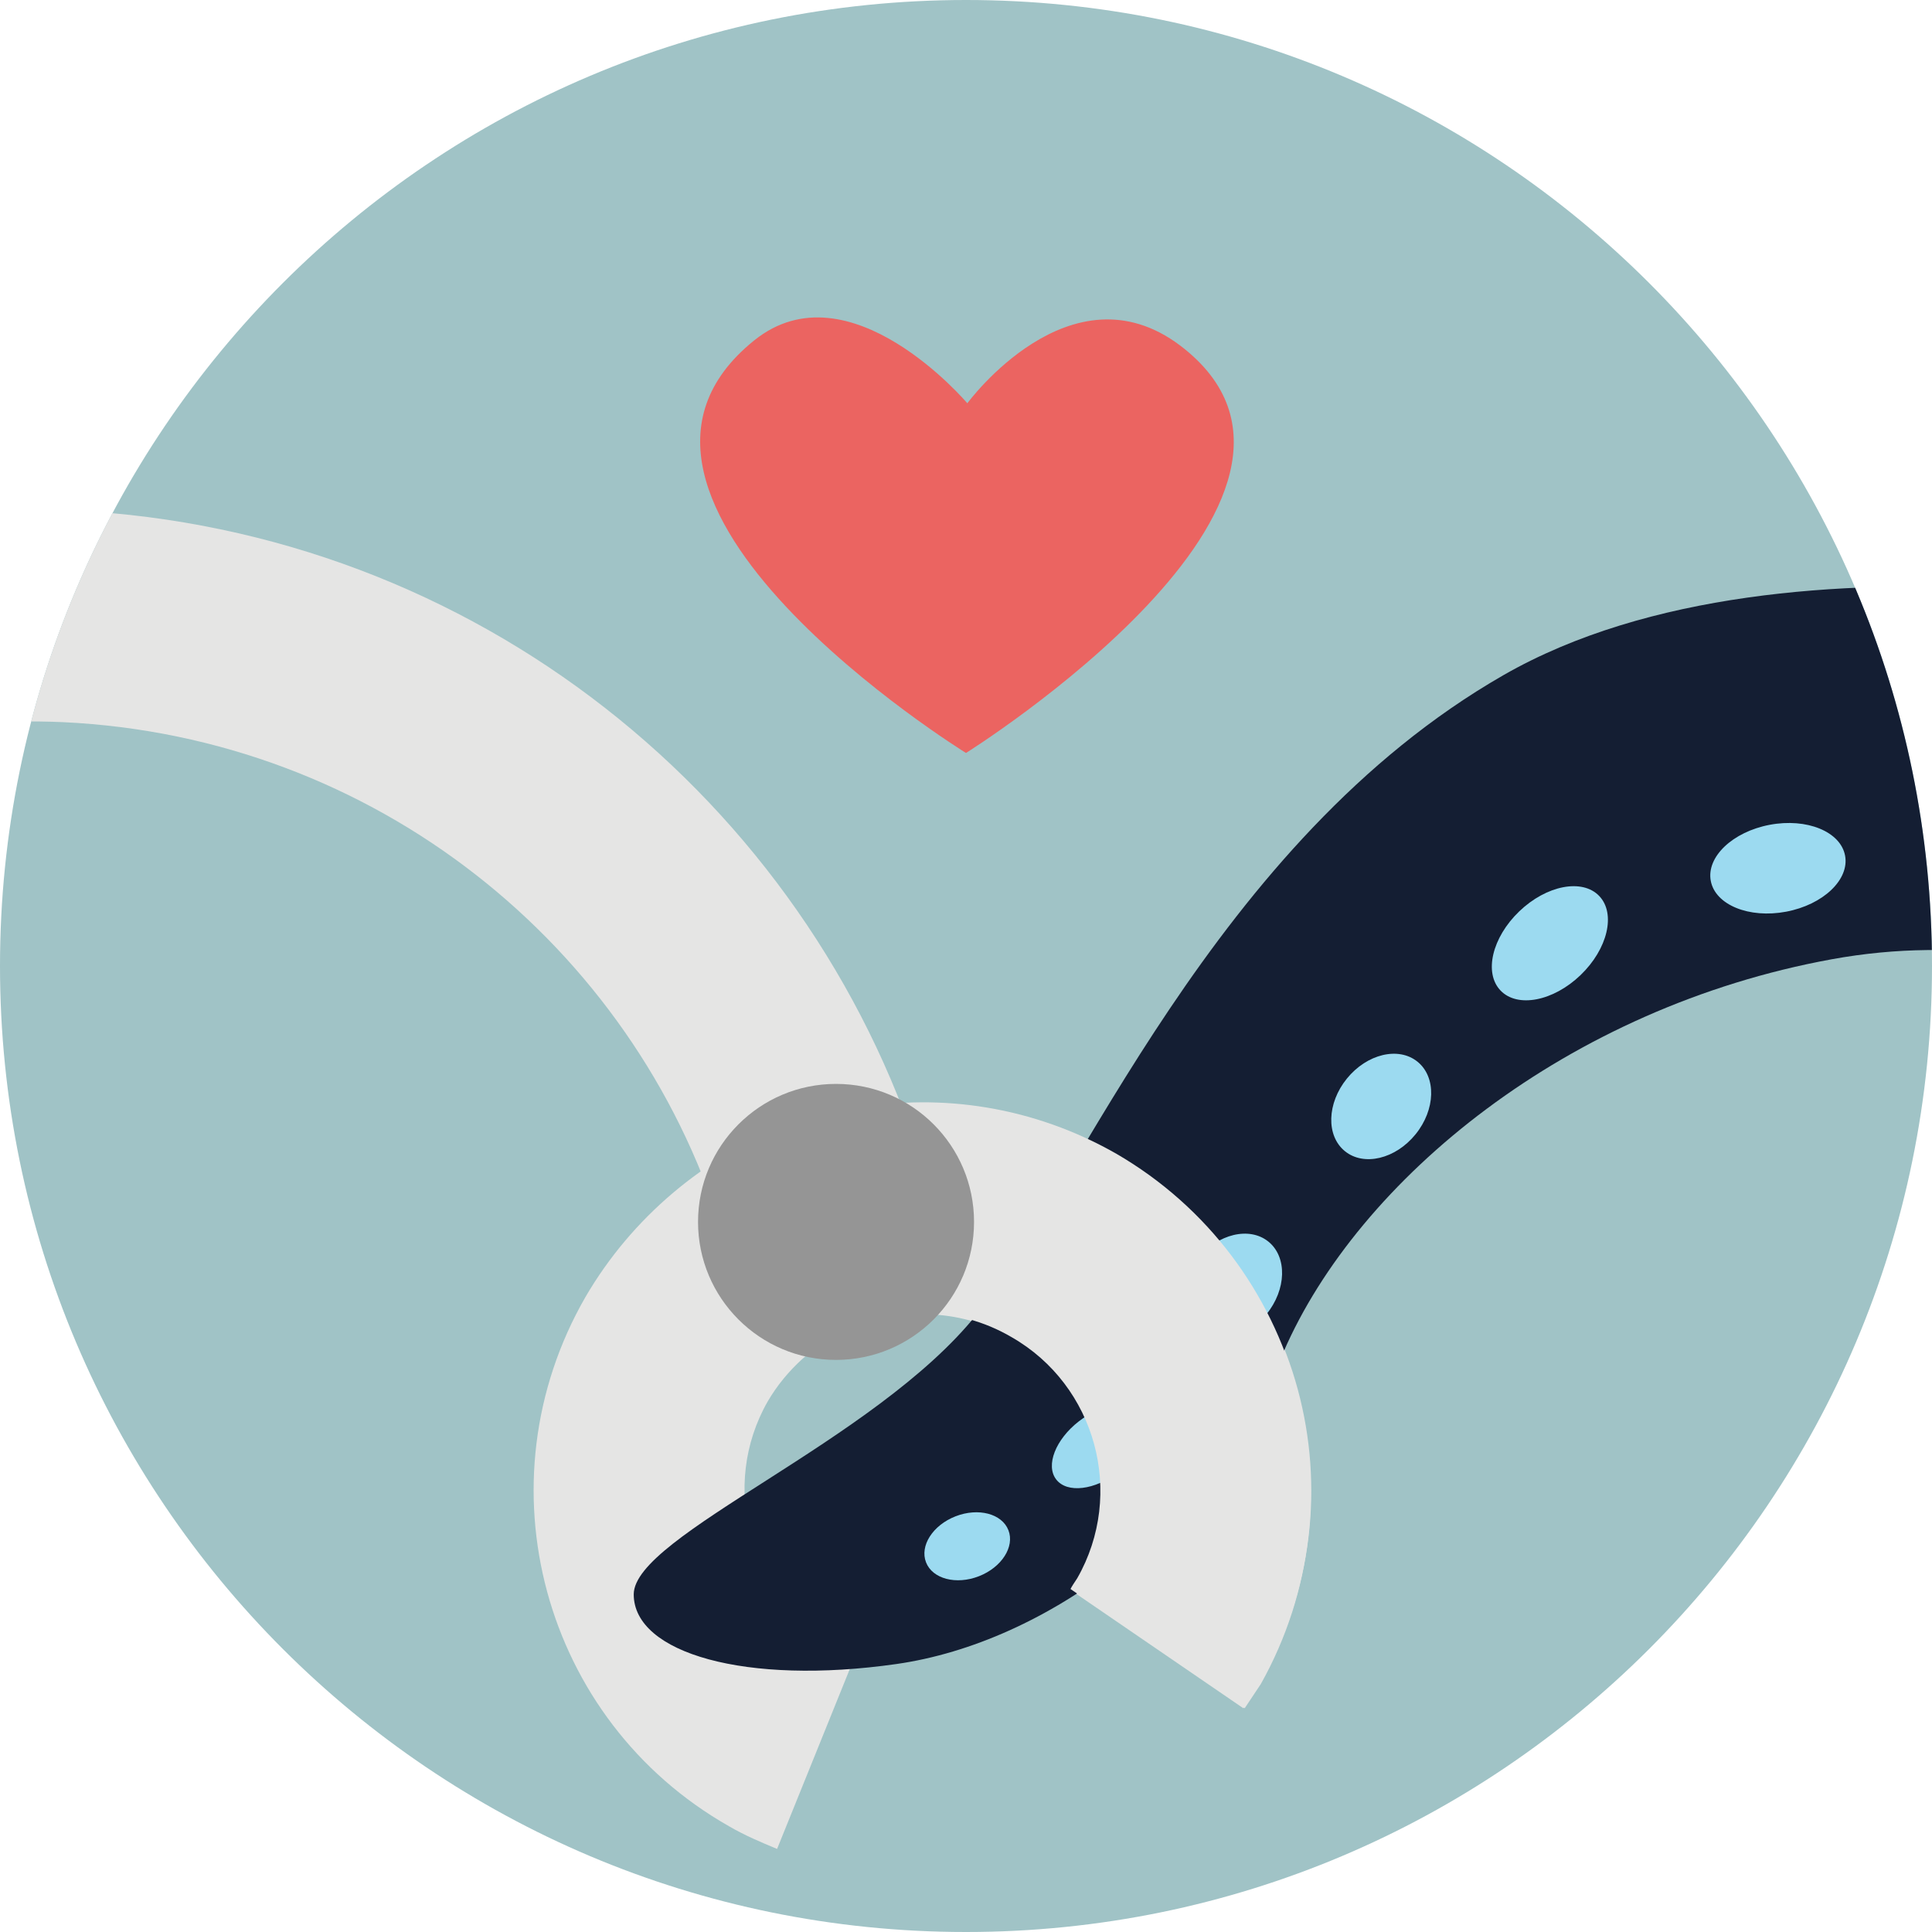
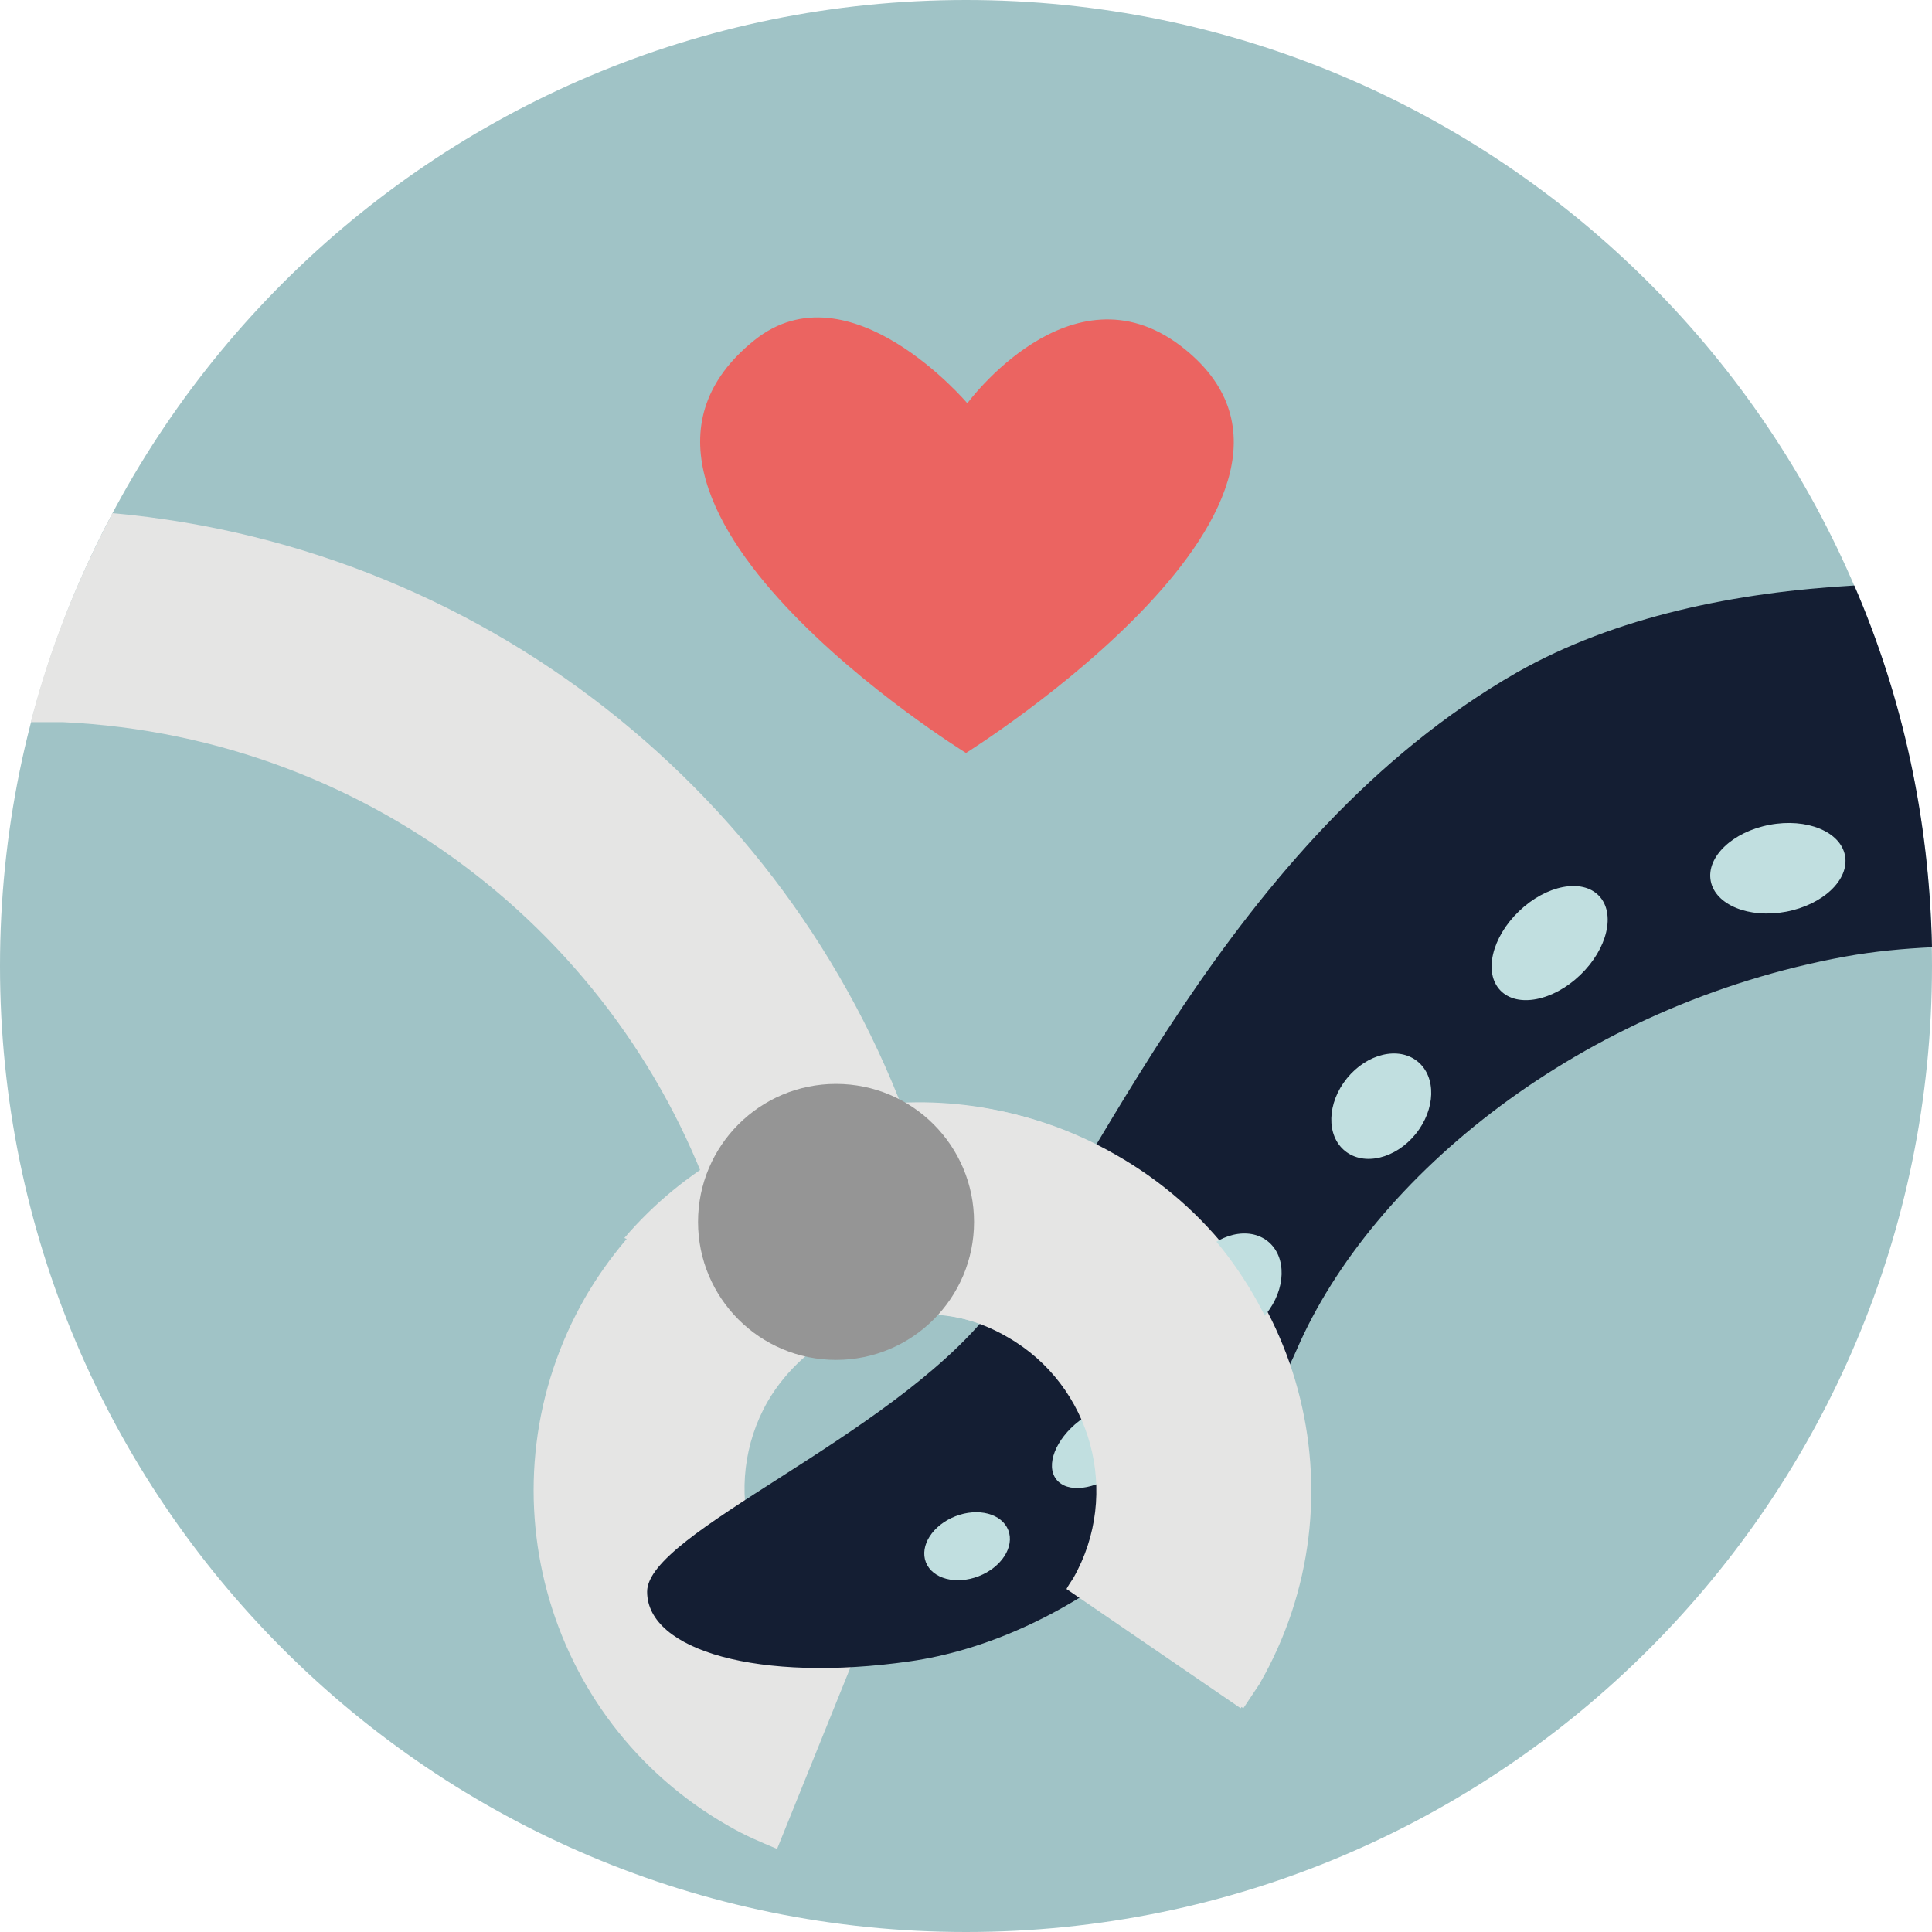
- <svg xmlns="http://www.w3.org/2000/svg" xmlns:xlink="http://www.w3.org/1999/xlink" version="1.1" id="Layer_1" x="0px" y="0px" width="144.2px" height="144.2px" viewBox="0 0 144.2 144.2" style="enable-background:new 0 0 144.2 144.2;" xml:space="preserve" aria-hidden="true">
+ <svg xmlns="http://www.w3.org/2000/svg" version="1.1" id="Layer_1" x="0px" y="0px" width="144.2px" height="144.2px" viewBox="-233 324.8 144.2 144.2" style="enable-background:new -233 324.8 144.2 144.2;" xml:space="preserve">
  <style type="text/css">
- 	.octocat0{clip-path:url(#SVGID_2_);}
- 	.octocat1{fill:#A0C3C6;}
- 	.octocat2{fill:#EB6461;}
- 	.octocat3{fill:#E5E5E4;}
- 	.octocat4{fill:#141E33;}
- 	.octocat5{fill:#9CDAF0;}
+ 	.octocat0{fill:#A0C3C6;}
+ 	.octocat1{fill:#E5E5E4;}
+ 	.octocat2{fill:#141E33;}
+ 	.octocat3{fill:#EB6461;}
+ 	.octocat4{fill:#C1DFE0;}
+ 	.octocat5{fill:none;}
	.octocat6{fill:#959595;}
</style>
-   <g>
-     <defs>
-       <circle id="SVGID_1_" cx="72.1" cy="72.1" r="72.1" />
-     </defs>
-     <clipPath id="SVGID_2_">
-       <use xlink:href="#SVGID_1_" style="overflow:visible;" />
-     </clipPath>
-     <g class="octocat0">
-       <circle class="octocat1" cx="72.1" cy="72.1" r="72.1" />
-       <path class="octocat2" d="M72.1,56.2c0,0-30.6-18.9-15.8-30.8c7.1-5.7,15.9,4.7,15.9,4.7s7.7-10.5,15.9-4.3    C102.8,37,72.1,56.2,72.1,56.2z" />
-       <g>
-         <path class="octocat3" d="M75.4,99.8c6.3,3.6,8.5,11.7,4.9,18c-0.2,0.3-0.4,0.6-0.5,0.8l13,8.9c0.4-0.6,0.8-1.2,1.2-1.8     c8-13.9,3.2-31.6-10.7-39.5c-7.8-4.5-16.8-4.9-24.6-2l4.5,15.2C67,97.6,71.5,97.6,75.4,99.8z" />
-         <g>
-           <path class="octocat3" d="M43.7,96.8c-8,13.9-3.2,31.6,10.7,39.5c1.2,0.7,2.4,1.2,3.6,1.7l5.9-14.6c-0.6-0.2-1.1-0.5-1.7-0.8      c-6.3-3.6-8.5-11.7-4.9-18c1.4-2.4,3.5-4.2,5.8-5.4l-4.5-15.2C52.6,86.4,47.2,90.8,43.7,96.8z" />
-           <g>
-             <path class="octocat4" d="M170.4,79.6c0,0-14-11.6-33.7-8S101.4,88,95.8,100.9c-5.6,12.8-17.7,21.7-28.9,23.3       c-11.2,1.6-19.6-0.8-19.6-5.2c0-4.4,18-11.4,25.6-20.9c7.6-9.6,17.7-35.3,39.3-47.7s58.2-3.6,58.2-3.6V79.6z" />
-             <ellipse transform="matrix(0.9316 -0.3635 0.3635 0.9316 -37.0181 34.1485)" class="octocat5" cx="72.2" cy="115.4" rx="3.3" ry="2.4" />
-             <ellipse transform="matrix(0.7909 -0.6119 0.6119 0.7909 -48.9414 72.7366)" class="octocat5" cx="82" cy="108" rx="4" ry="2.4" />
-             <ellipse transform="matrix(0.63 -0.7766 0.7766 0.63 -40.5501 106.9793)" class="octocat5" cx="92" cy="96" rx="4.3" ry="3.3" />
-             <ellipse transform="matrix(0.63 -0.7766 0.7766 0.63 -26.0095 110.6125)" class="octocat5" cx="103.1" cy="82.6" rx="4.3" ry="3.3" />
-             <ellipse transform="matrix(0.7217 -0.6922 0.6922 0.7217 -16.5525 99.6822)" class="octocat5" cx="115.7" cy="70.4" rx="5.1" ry="3.3" />
-             <ellipse transform="matrix(0.9827 -0.1852 0.1852 0.9827 -9.705 25.7011)" class="octocat5" cx="132.7" cy="64.8" rx="5.1" ry="3.3" />
-             <ellipse transform="matrix(0.9989 4.688646e-02 -4.688646e-02 0.9989 3.2167 -6.9895)" class="octocat5" cx="150.6" cy="65.1" rx="5.1" ry="3.3" />
-             <ellipse transform="matrix(0.9979 6.464875e-02 -6.464875e-02 0.9979 4.8462 -10.7451)" class="octocat5" cx="168.5" cy="69.5" rx="5.1" ry="3.3" />
-           </g>
-           <path class="octocat3" d="M-31.6,46.7c11-6,23.7-9.2,37.1-8.6c30,1.5,54.7,21.6,63.3,48.7l-15,4.8C47.2,70.6,28,55,4.7,53.9      c-9.2-0.4-18.1,1.5-25.9,5.2L-31.6,46.7z" />
-           <path class="octocat3" d="M83.3,86.1c-12.3-7-27.5-4.1-36.4,6.3l15.8,7.2c3.9-2.1,8.7-2.2,12.8,0.2c6.3,3.6,8.5,11.7,4.9,18      c-0.2,0.3-0.4,0.6-0.5,0.8l13,8.9c0.4-0.6,0.8-1.2,1.2-1.8C101.9,111.8,97.1,94.1,83.3,86.1z" />
-           <circle class="octocat6" cx="62.4" cy="91.2" r="10.3" />
-         </g>
-       </g>
-     </g>
-   </g>
+   <circle class="octocat0" cx="-160.9" cy="396.9" r="72.1" />
+   <path class="octocat1" d="M-189.3,421.6c-8,13.9-3.2,31.6,10.7,39.5c1.2,0.7,2.4,1.2,3.6,1.7l5.9-14.6c-0.6-0.2-1.1-0.5-1.7-0.8  c-6.3-3.6-8.5-11.7-4.9-18c1.4-2.4,3.5-4.2,5.8-5.4l-4.5-15.2C-180.4,411.2-185.8,415.6-189.3,421.6z" />
+   <path class="octocat2" d="M-88.8,395.5c-0.2-9.6-2.2-18.7-5.8-27c-8.8,0.5-17.8,2.3-25.2,6.5c-21.6,12.4-31.7,38.1-39.3,47.7  c-7.6,9.5-25.6,16.5-25.6,20.9c0,4.4,8.4,6.8,19.6,5.2c11.2-1.6,23.3-10.5,28.9-23.3c5.6-12.9,21.2-25.7,40.9-29.3  C-93.1,395.8-90.9,395.6-88.8,395.5z" />
+   <path class="octocat3" d="M-160.9,381c0,0-30.6-18.9-15.8-30.8c7.1-5.7,15.9,4.7,15.9,4.7s7.7-10.5,15.9-4.3  C-130.2,361.8-160.9,381-160.9,381z" />
+   <path class="octocat1" d="M-157.6,424.6c6.3,3.6,8.5,11.7,4.9,18c-0.2,0.3-0.4,0.6-0.5,0.8l13,8.9c0.4-0.6,0.8-1.2,1.2-1.8  c8-13.9,3.2-31.6-10.7-39.5c-7.8-4.5-16.8-4.9-24.6-2l4.5,15.2C-166,422.4-161.5,422.4-157.6,424.6z" />
+   <ellipse transform="matrix(-0.3635 -0.9316 0.9316 -0.3635 -629.3602 450.4175)" class="octocat4" cx="-160.8" cy="440.2" rx="2.4" ry="3.3" />
+   <ellipse transform="matrix(-0.6119 -0.7909 0.7909 -0.6119 -585.697 578.1711)" class="octocat4" cx="-151" cy="432.8" rx="2.4" ry="4" />
+   <ellipse transform="matrix(-0.7766 -0.63 0.63 -0.7766 -515.6757 658.7609)" class="octocat4" cx="-141" cy="420.8" rx="3.3" ry="4.3" />
+   <ellipse transform="matrix(-0.7766 -0.63 0.63 -0.7766 -487.4469 641.9129)" class="octocat4" cx="-129.9" cy="407.4" rx="3.3" ry="4.3" />
+   <ellipse transform="matrix(-0.6922 -0.7217 0.7217 -0.6922 -483.7495 584.0917)" class="octocat4" cx="-117.3" cy="395.2" rx="3.3" ry="5.1" />
+   <ellipse transform="matrix(-0.1852 -0.9827 0.9827 -0.1852 -501.7395 363.1941)" class="octocat4" cx="-100.3" cy="389.6" rx="3.3" ry="5.1" />
+   <path class="octocat1" d="M-224.6,363.1c-2.6,4.9-4.7,10.1-6.1,15.6c0.8,0,1.6,0,2.4,0c23.3,1.1,42.5,16.7,49.1,37.7l15-4.8  C-172.5,385.4-195.9,365.7-224.6,363.1z" />
+   <path class="octocat1" d="M-150,410.9c-12.3-7-27.5-4.1-36.4,6.3l15.8,7.2c3.9-2.1,8.7-2.2,12.8,0.2c6.3,3.6,8.5,11.7,4.9,18  c-0.2,0.3-0.4,0.6-0.5,0.8l13,8.9c0.4-0.6,0.8-1.2,1.2-1.8C-131.4,436.6-136.2,418.9-150,410.9z" />
+   <circle class="octocat5" cx="-160.9" cy="396.9" r="72.1" />
+   <circle class="octocat6" cx="-170.6" cy="416" r="10.3" />
</svg>
